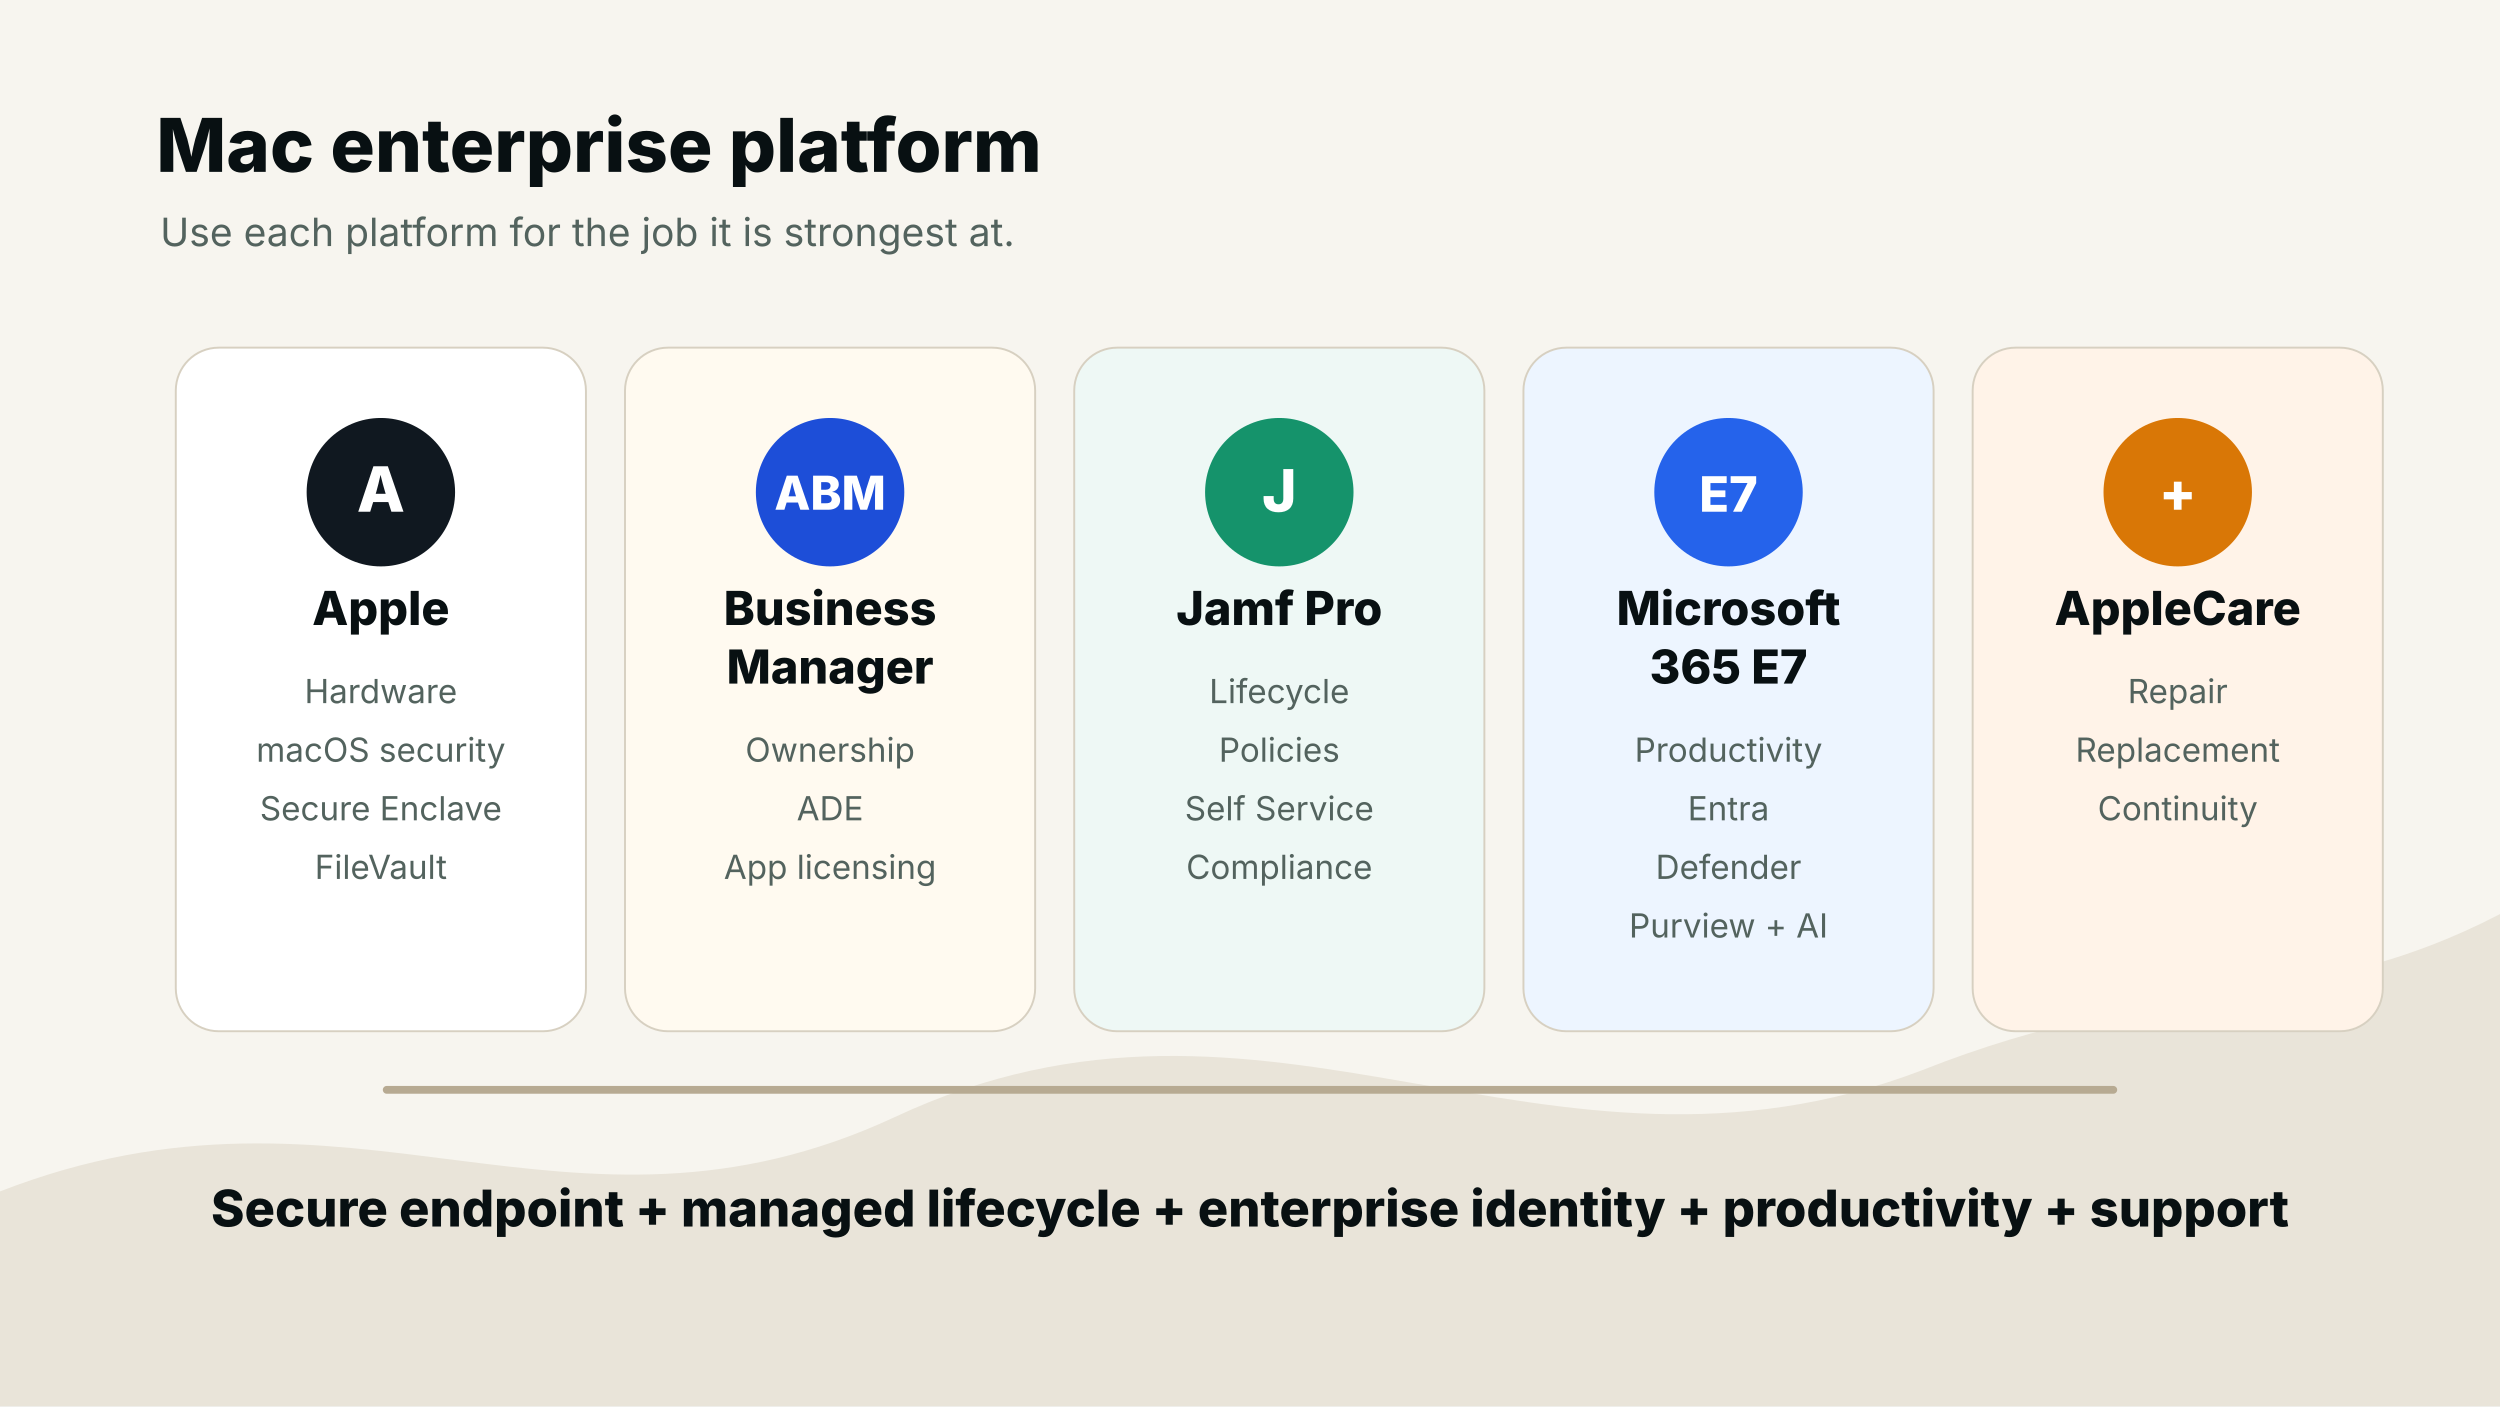
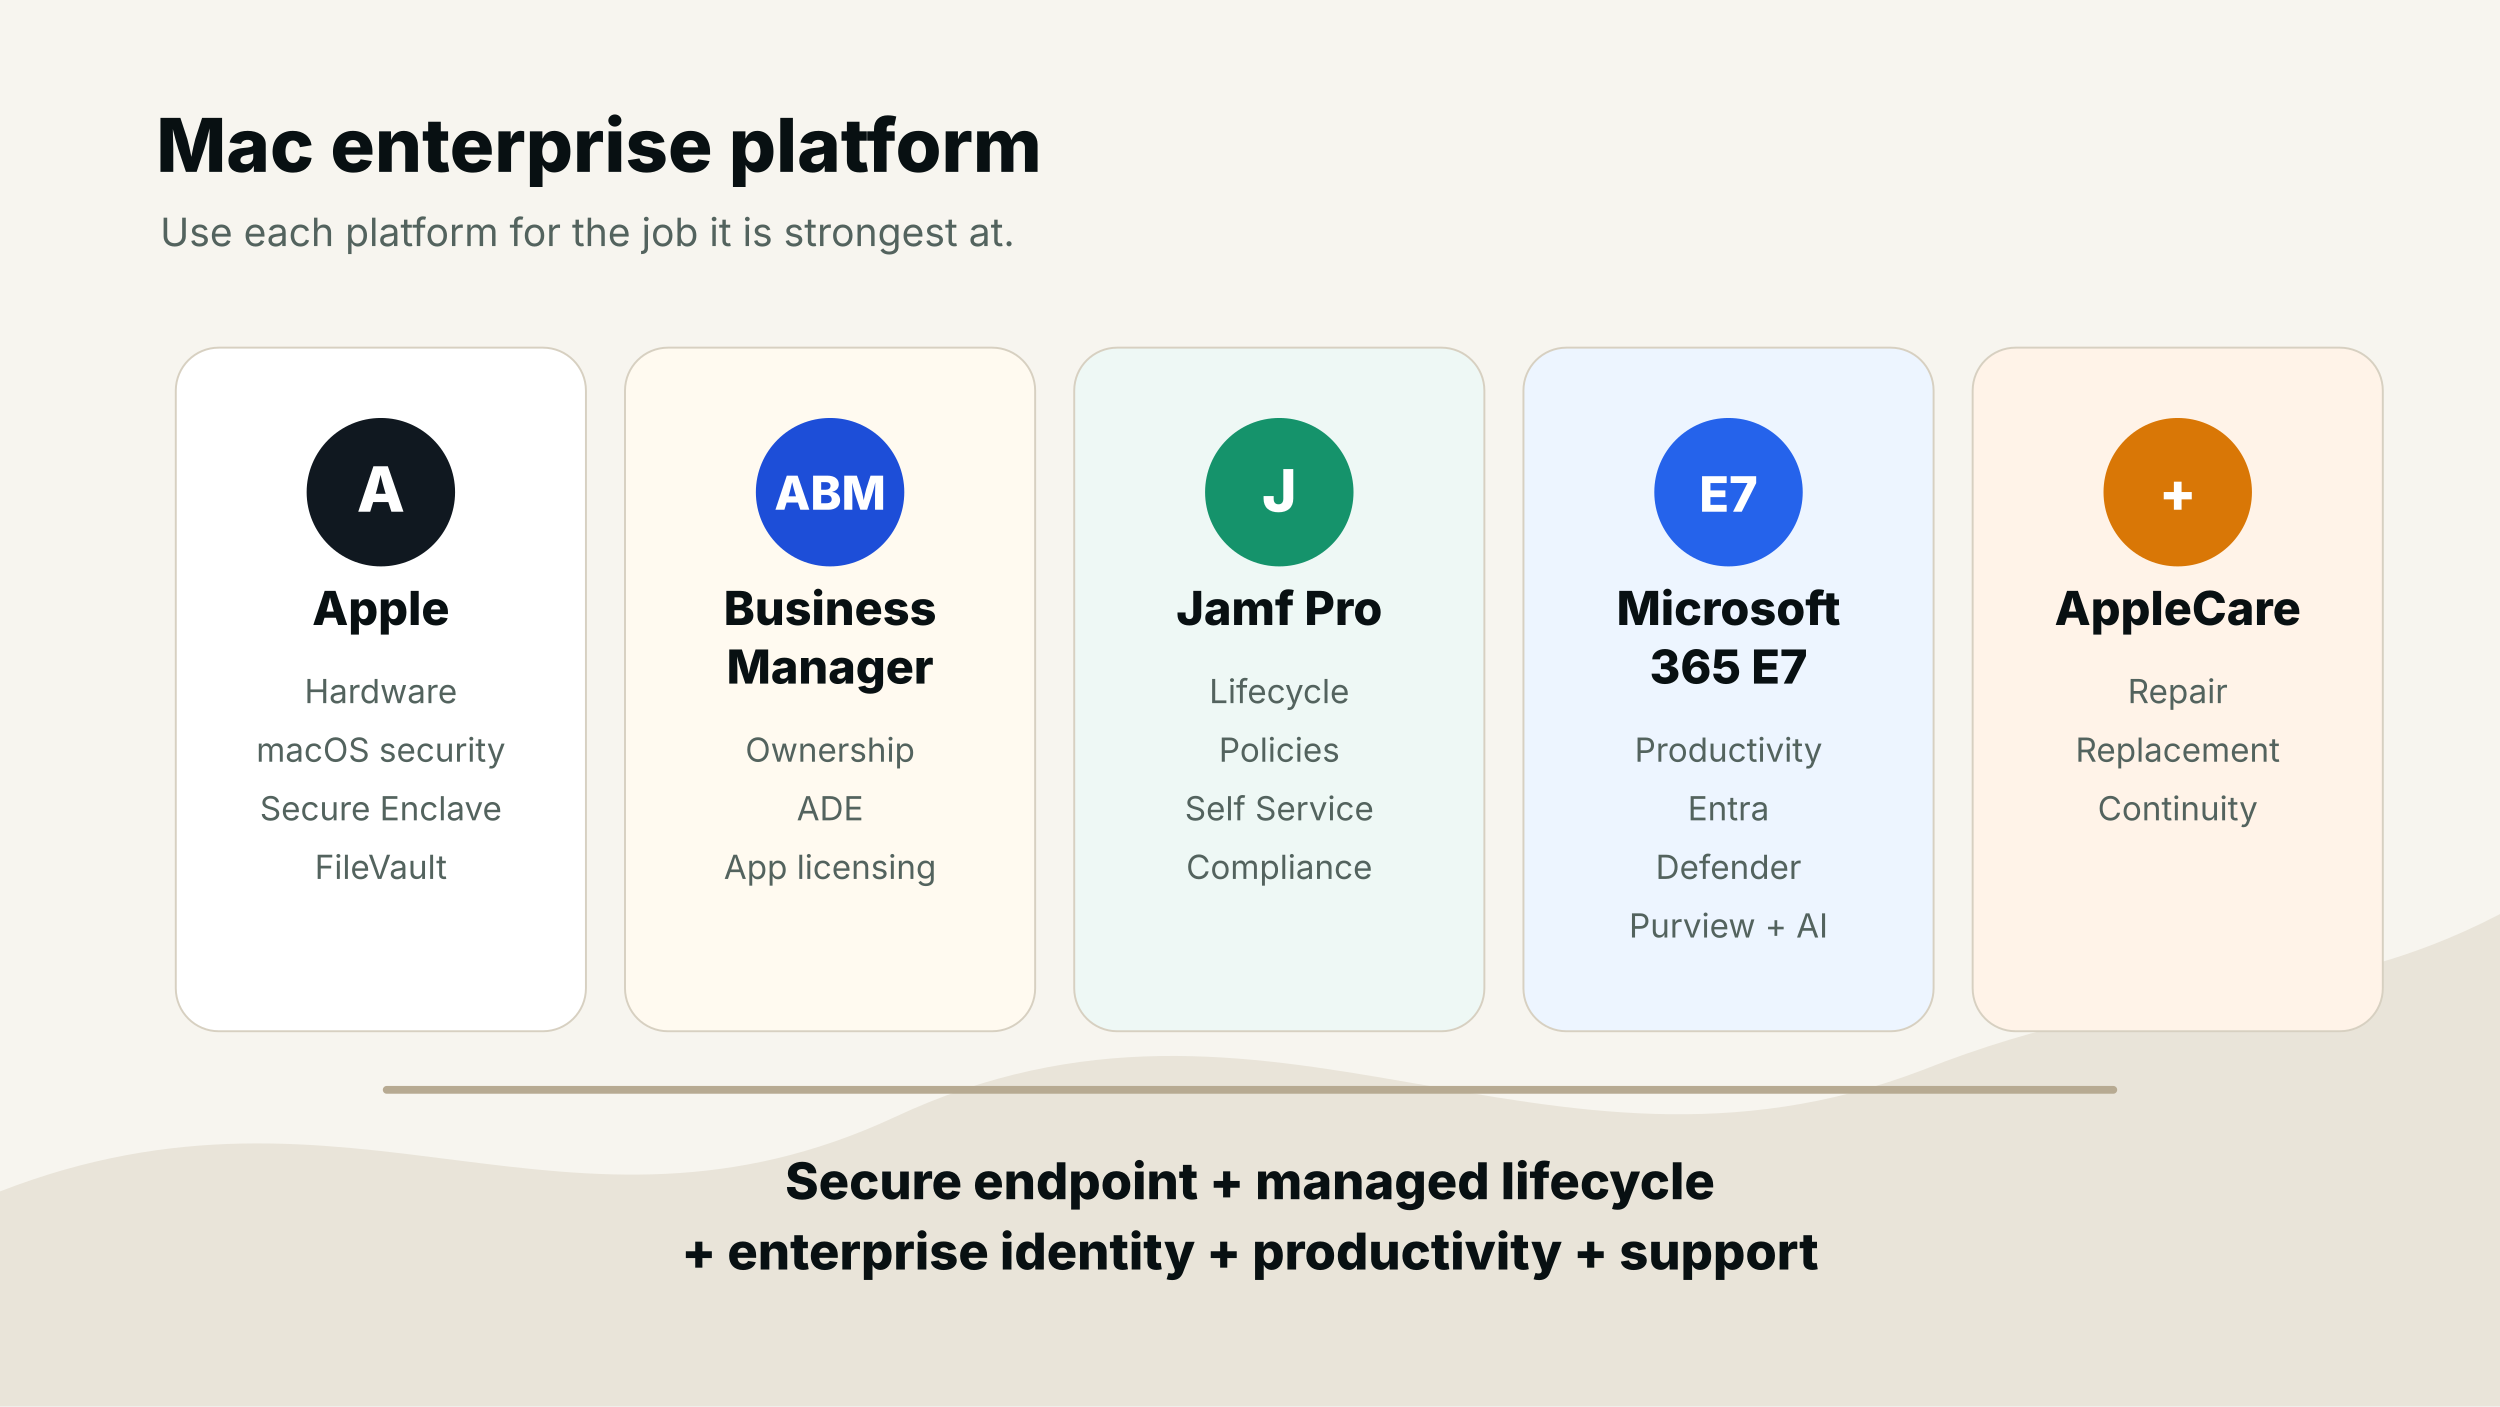
<svg xmlns="http://www.w3.org/2000/svg" width="1280" height="720" viewBox="0 0 1280 720" role="img" aria-labelledby="title desc">
  <rect width="1280" height="720" fill="#f7f5ef" />
  <path d="M0 610 C180 540 290 650 458 572 C650 482 790 622 984 548 C1110 498 1180 520 1280 468 L1280 720 L0 720 Z" fill="#e9e4d9" />
  <text x="80" y="88" fill="#081012" font-family="Inter, Arial, sans-serif" font-size="38" font-weight="800">Mac enterprise platform</text>
  <text x="82" y="126" fill="#53635e" font-family="Inter, Arial, sans-serif" font-size="20">Use each platform for the job it is strongest at.</text>
  <g transform="translate(90 178)">
    <rect width="210" height="350" rx="22" fill="#ffffff" stroke="#d7d0c1" />
    <circle cx="105" cy="74" r="38" fill="#101820" />
    <text x="105" y="84" text-anchor="middle" fill="#fff" font-family="Inter, Arial, sans-serif" font-size="32" font-weight="800">A</text>
    <text x="105" y="142" text-anchor="middle" fill="#081012" font-family="Inter, Arial, sans-serif" font-size="24" font-weight="800">Apple</text>
    <text x="105" y="182" text-anchor="middle" fill="#53635e" font-family="Inter, Arial, sans-serif" font-size="17">Hardware</text>
    <text x="105" y="212" text-anchor="middle" fill="#53635e" font-family="Inter, Arial, sans-serif" font-size="17">macOS security</text>
    <text x="105" y="242" text-anchor="middle" fill="#53635e" font-family="Inter, Arial, sans-serif" font-size="17">Secure Enclave</text>
    <text x="105" y="272" text-anchor="middle" fill="#53635e" font-family="Inter, Arial, sans-serif" font-size="17">FileVault</text>
  </g>
  <g transform="translate(320 178)">
    <rect width="210" height="350" rx="22" fill="#fffaf0" stroke="#d7d0c1" />
    <circle cx="105" cy="74" r="38" fill="#1d4ed8" />
    <text x="105" y="83" text-anchor="middle" fill="#fff" font-family="Inter, Arial, sans-serif" font-size="24" font-weight="800">ABM</text>
    <text x="105" y="142" text-anchor="middle" fill="#081012" font-family="Inter, Arial, sans-serif" font-size="24" font-weight="800">Business</text>
    <text x="105" y="172" text-anchor="middle" fill="#081012" font-family="Inter, Arial, sans-serif" font-size="24" font-weight="800">Manager</text>
    <text x="105" y="212" text-anchor="middle" fill="#53635e" font-family="Inter, Arial, sans-serif" font-size="17">Ownership</text>
    <text x="105" y="242" text-anchor="middle" fill="#53635e" font-family="Inter, Arial, sans-serif" font-size="17">ADE</text>
    <text x="105" y="272" text-anchor="middle" fill="#53635e" font-family="Inter, Arial, sans-serif" font-size="17">App licensing</text>
  </g>
  <g transform="translate(550 178)">
    <rect width="210" height="350" rx="22" fill="#eef8f5" stroke="#d7d0c1" />
    <circle cx="105" cy="74" r="38" fill="#15936b" />
    <text x="105" y="84" text-anchor="middle" fill="#fff" font-family="Inter, Arial, sans-serif" font-size="30" font-weight="800">J</text>
    <text x="105" y="142" text-anchor="middle" fill="#081012" font-family="Inter, Arial, sans-serif" font-size="24" font-weight="800">Jamf Pro</text>
    <text x="105" y="182" text-anchor="middle" fill="#53635e" font-family="Inter, Arial, sans-serif" font-size="17">Lifecycle</text>
    <text x="105" y="212" text-anchor="middle" fill="#53635e" font-family="Inter, Arial, sans-serif" font-size="17">Policies</text>
    <text x="105" y="242" text-anchor="middle" fill="#53635e" font-family="Inter, Arial, sans-serif" font-size="17">Self Service</text>
    <text x="105" y="272" text-anchor="middle" fill="#53635e" font-family="Inter, Arial, sans-serif" font-size="17">Compliance</text>
  </g>
  <g transform="translate(780 178)">
    <rect width="210" height="350" rx="22" fill="#edf5ff" stroke="#d7d0c1" />
    <circle cx="105" cy="74" r="38" fill="#2563eb" />
    <text x="105" y="84" text-anchor="middle" fill="#fff" font-family="Inter, Arial, sans-serif" font-size="25" font-weight="800">E7</text>
    <text x="105" y="142" text-anchor="middle" fill="#081012" font-family="Inter, Arial, sans-serif" font-size="24" font-weight="800">Microsoft</text>
    <text x="105" y="172" text-anchor="middle" fill="#081012" font-family="Inter, Arial, sans-serif" font-size="24" font-weight="800">365 E7</text>
    <text x="105" y="212" text-anchor="middle" fill="#53635e" font-family="Inter, Arial, sans-serif" font-size="17">Productivity</text>
    <text x="105" y="242" text-anchor="middle" fill="#53635e" font-family="Inter, Arial, sans-serif" font-size="17">Entra</text>
    <text x="105" y="272" text-anchor="middle" fill="#53635e" font-family="Inter, Arial, sans-serif" font-size="17">Defender</text>
    <text x="105" y="302" text-anchor="middle" fill="#53635e" font-family="Inter, Arial, sans-serif" font-size="17">Purview + AI</text>
  </g>
  <g transform="translate(1010 178)">
    <rect width="210" height="350" rx="22" fill="#fff3e8" stroke="#d7d0c1" />
    <circle cx="105" cy="74" r="38" fill="#d97706" />
    <text x="105" y="84" text-anchor="middle" fill="#fff" font-family="Inter, Arial, sans-serif" font-size="28" font-weight="800">+</text>
    <text x="105" y="142" text-anchor="middle" fill="#081012" font-family="Inter, Arial, sans-serif" font-size="24" font-weight="800">AppleCare</text>
    <text x="105" y="182" text-anchor="middle" fill="#53635e" font-family="Inter, Arial, sans-serif" font-size="17">Repair</text>
    <text x="105" y="212" text-anchor="middle" fill="#53635e" font-family="Inter, Arial, sans-serif" font-size="17">Replacement</text>
    <text x="105" y="242" text-anchor="middle" fill="#53635e" font-family="Inter, Arial, sans-serif" font-size="17">Continuity</text>
  </g>
  <path d="M198 558 H1082" stroke="#b7aa92" stroke-width="4" stroke-linecap="round" />
-   <text x="640" y="628" text-anchor="middle" fill="#081012" font-family="Inter, Arial, sans-serif" font-size="26" font-weight="800">Secure endpoint + managed lifecycle + enterprise identity + productivity + support</text>
+   <text x="640" y="614" text-anchor="middle" fill="#081012" font-family="Inter, Arial, sans-serif" font-size="26" font-weight="800">Secure endpoint + managed lifecycle</text>
+   <text x="640" y="650" text-anchor="middle" fill="#081012" font-family="Inter, Arial, sans-serif" font-size="26" font-weight="800">+ enterprise identity + productivity + support</text>
</svg>
